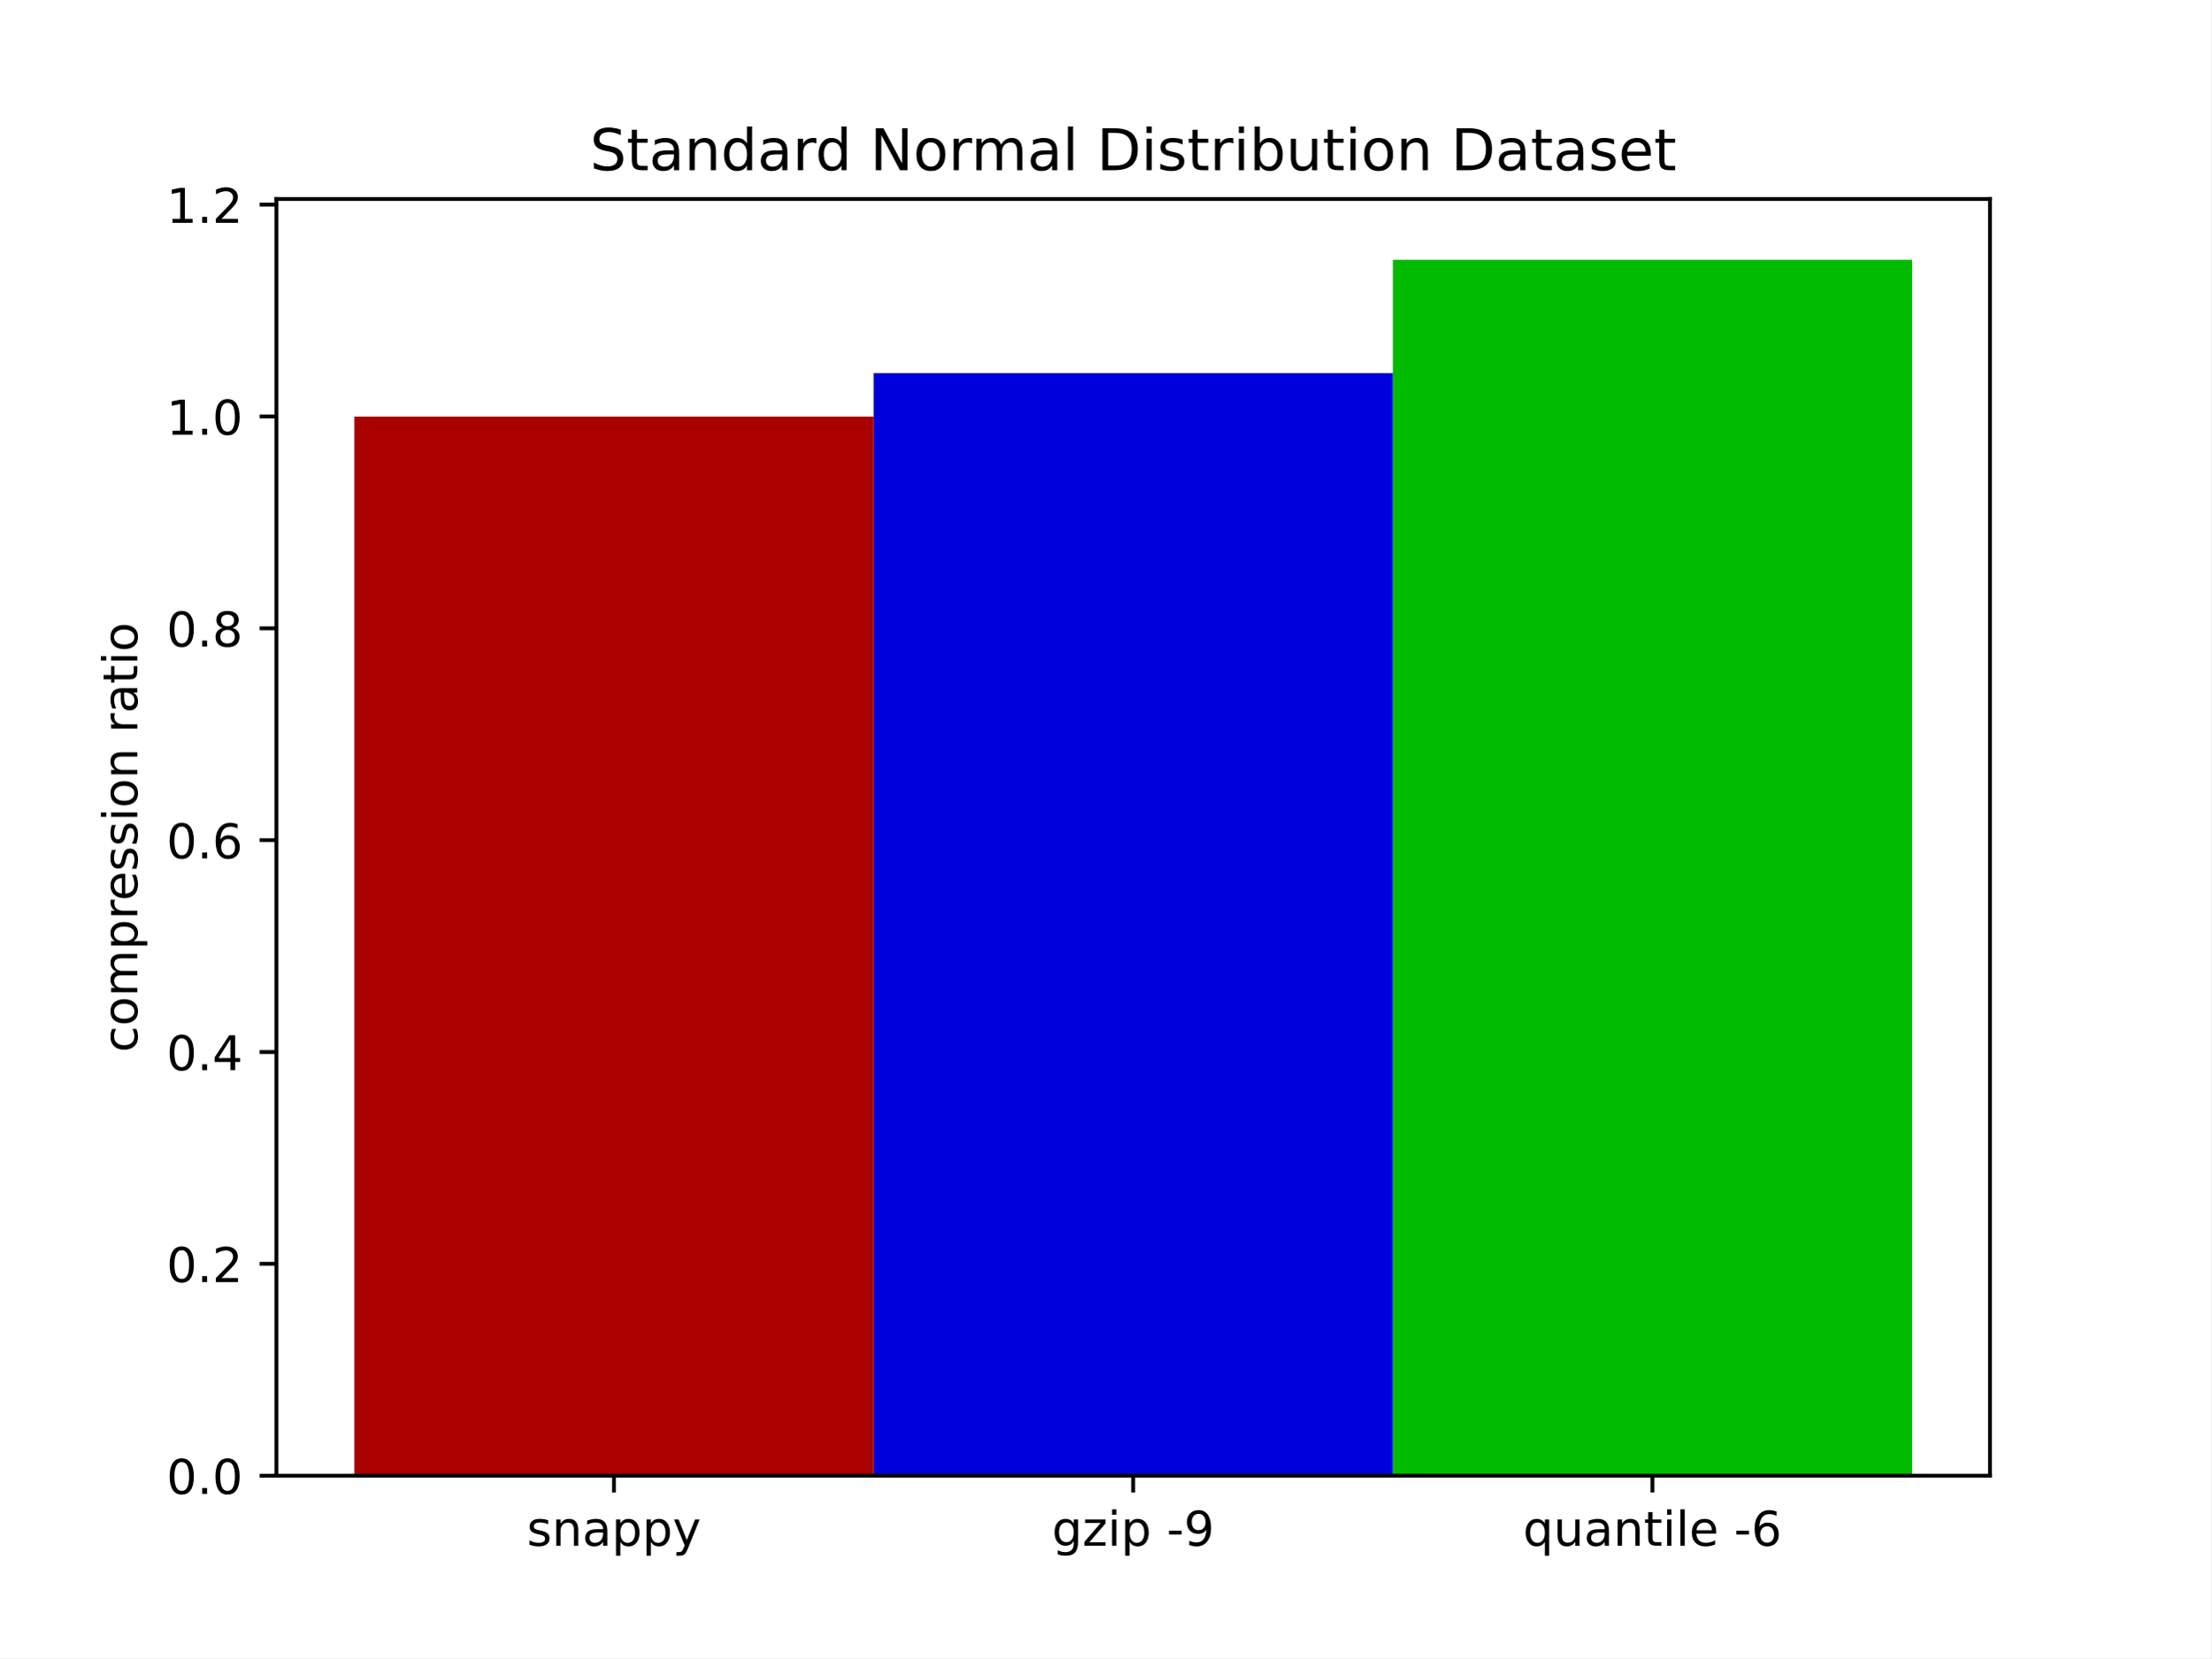
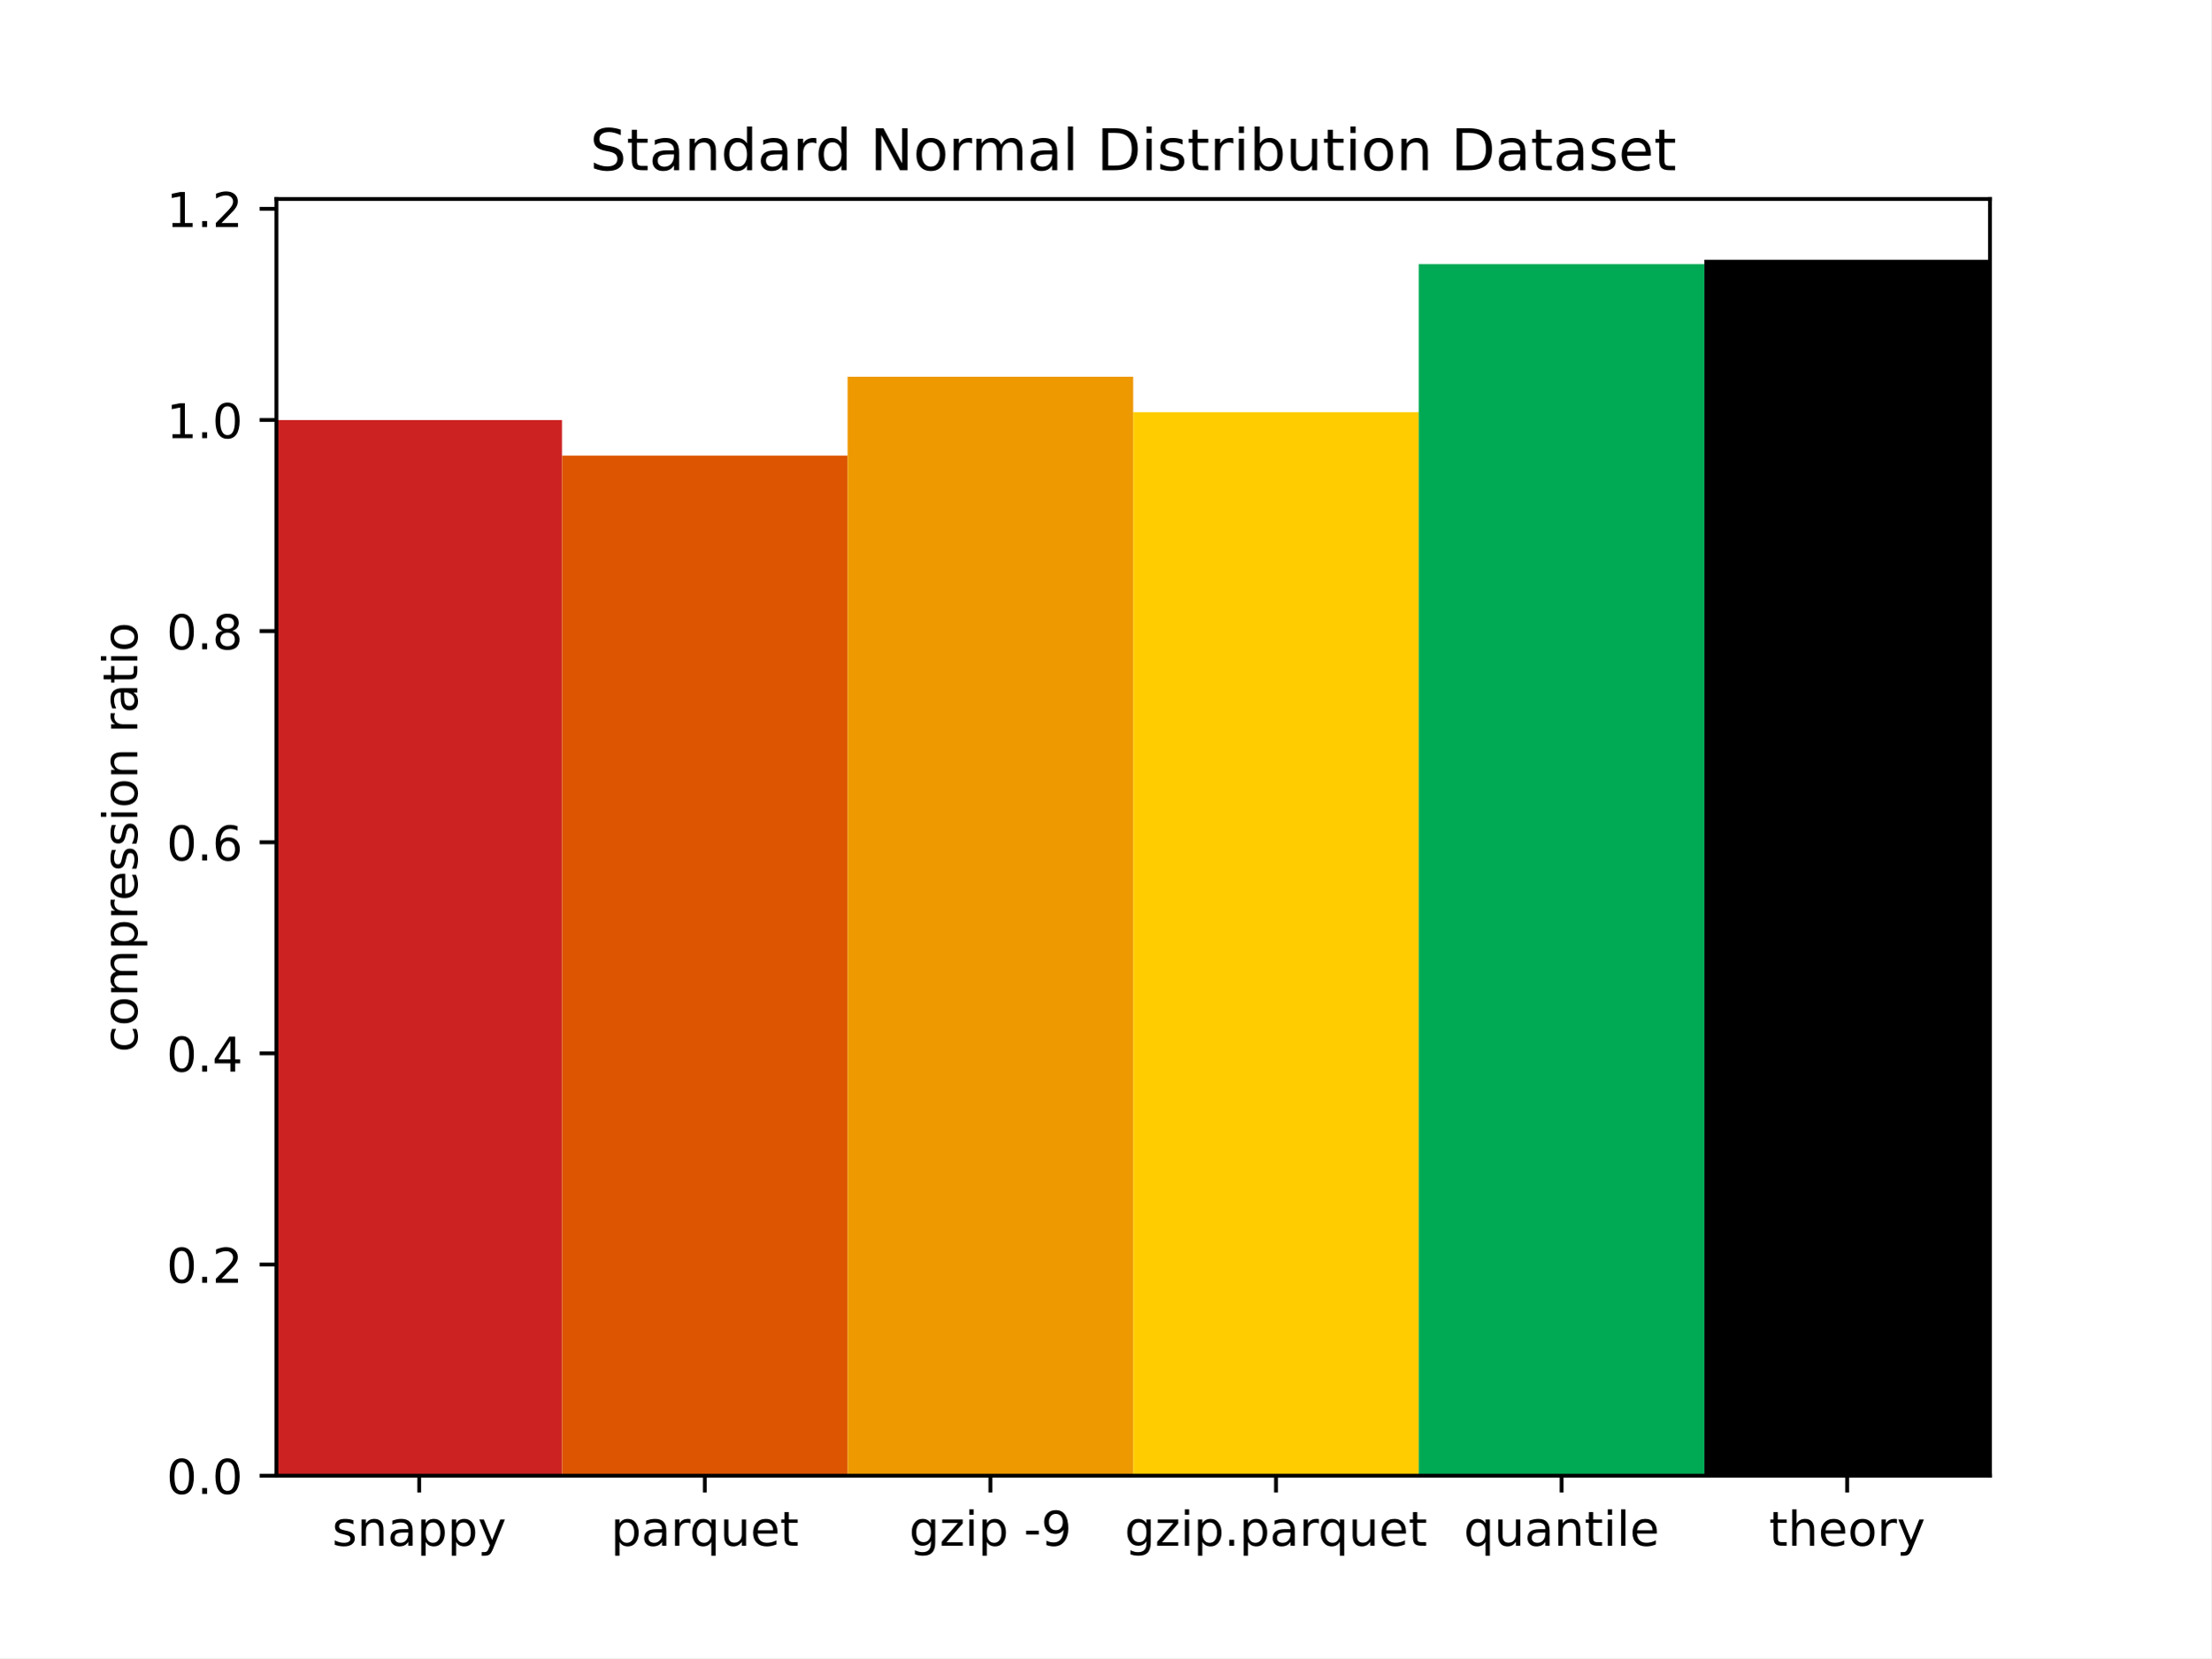
<svg xmlns="http://www.w3.org/2000/svg" xmlns:xlink="http://www.w3.org/1999/xlink" height="345.6pt" version="1.1" viewBox="0 0 460.8 345.6" width="460.8pt">
  <defs>
    <style type="text/css">*{stroke-linecap:butt;stroke-linejoin:round;}</style>
  </defs>
  <g id="figure_1">
    <g id="patch_1">
      <path d="M 0 345.6  L 460.8 345.6  L 460.8 0  L 0 0  z " style="fill:#ffffff;" />
    </g>
    <g id="axes_1">
      <g id="patch_2">
        <path d="M 57.6 307.584  L 414.72 307.584  L 414.72 41.472  L 57.6 41.472  z " style="fill:#ffffff;" />
      </g>
      <g id="patch_3">
-         <path clip-path="url(#p09c45a53c6)" d="M 73.833 307.584  L 182.051 307.584  L 182.051 86.825  L 73.833 86.825  z " style="fill:#aa0000;" />
+         <path clip-path="url(#pa9f5a7c895)" d="M 57.6 307.584  L 117.12 307.584  L 117.12 87.552  L 57.6 87.552  z " style="fill:#cc2222;" />
      </g>
      <g id="patch_4">
-         <path clip-path="url(#p09c45a53c6)" d="M 182.051 307.584  L 290.269 307.584  L 290.269 77.76  L 182.051 77.76  z " style="fill:#0000dd;" />
+         <path clip-path="url(#pa9f5a7c895)" d="M 117.12 307.584  L 176.64 307.584  L 176.64 94.965  L 117.12 94.965  z " style="fill:#dd5500;" />
      </g>
      <g id="patch_5">
-         <path clip-path="url(#p09c45a53c6)" d="M 290.269 307.584  L 398.487 307.584  L 398.487 54.144  L 290.269 54.144  z " style="fill:#00bb00;" />
+         <path clip-path="url(#pa9f5a7c895)" d="M 176.64 307.584  L 236.16 307.584  L 236.16 78.523  L 176.64 78.523  z " style="fill:#ee9900;" />
+       </g>
+       <g id="patch_6">
+         <path clip-path="url(#pa9f5a7c895)" d="M 236.16 307.584  L 295.68 307.584  L 295.68 85.921  L 236.16 85.921  z " style="fill:#ffcc00;" />
+       </g>
+       <g id="patch_7">
+         <path clip-path="url(#pa9f5a7c895)" d="M 295.68 307.584  L 355.2 307.584  L 355.2 55.043  L 295.68 55.043  z " style="fill:#00aa55;" />
+       </g>
+       <g id="patch_8">
+         <path clip-path="url(#pa9f5a7c895)" d="M 355.2 307.584  L 414.72 307.584  L 414.72 54.144  L 355.2 54.144  z " />
      </g>
      <g id="matplotlib.axis_1">
        <g id="xtick_1">
          <g id="line2d_1">
            <defs>
-               <path d="M 0 0  L 0 3.5  " id="m2db6bcffc5" style="stroke:#000000;stroke-width:0.8;" />
+               <path d="M 0 0  L 0 3.5  " id="me122bbe318" style="stroke:#000000;stroke-width:0.8;" />
            </defs>
            <g>
-               <use style="stroke:#000000;stroke-width:0.8;" x="127.942" xlink:href="#m2db6bcffc5" y="307.584" />
+               <use style="stroke:#000000;stroke-width:0.8;" x="87.36" xlink:href="#me122bbe318" y="307.584" />
            </g>
          </g>
          <g id="text_1">
-             <g transform="translate(109.7965 322.1824)scale(0.1 -0.1)">
+             <g transform="translate(69.21469 322.1824)scale(0.1 -0.1)">
              <defs>
                <path d="M 2834 3397  L 2834 2853  Q 2591 2978 2328 3040  Q 2066 3103 1784 3103  Q 1356 3103 1142 2972  Q 928 2841 928 2578  Q 928 2378 1081 2264  Q 1234 2150 1697 2047  L 1894 2003  Q 2506 1872 2764 1633  Q 3022 1394 3022 966  Q 3022 478 2636 193  Q 2250 -91 1575 -91  Q 1294 -91 989 -36  Q 684 19 347 128  L 347 722  Q 666 556 975 473  Q 1284 391 1588 391  Q 1994 391 2212 530  Q 2431 669 2431 922  Q 2431 1156 2273 1281  Q 2116 1406 1581 1522  L 1381 1569  Q 847 1681 609 1914  Q 372 2147 372 2553  Q 372 3047 722 3315  Q 1072 3584 1716 3584  Q 2034 3584 2315 3537  Q 2597 3491 2834 3397  z " id="DejaVuSans-73" transform="scale(0.015625)" />
                <path d="M 3513 2113  L 3513 0  L 2938 0  L 2938 2094  Q 2938 2591 2744 2837  Q 2550 3084 2163 3084  Q 1697 3084 1428 2787  Q 1159 2491 1159 1978  L 1159 0  L 581 0  L 581 3500  L 1159 3500  L 1159 2956  Q 1366 3272 1645 3428  Q 1925 3584 2291 3584  Q 2894 3584 3203 3211  Q 3513 2838 3513 2113  z " id="DejaVuSans-6e" transform="scale(0.015625)" />
                <path d="M 2194 1759  Q 1497 1759 1228 1600  Q 959 1441 959 1056  Q 959 750 1161 570  Q 1363 391 1709 391  Q 2188 391 2477 730  Q 2766 1069 2766 1631  L 2766 1759  L 2194 1759  z M 3341 1997  L 3341 0  L 2766 0  L 2766 531  Q 2569 213 2275 61  Q 1981 -91 1556 -91  Q 1019 -91 701 211  Q 384 513 384 1019  Q 384 1609 779 1909  Q 1175 2209 1959 2209  L 2766 2209  L 2766 2266  Q 2766 2663 2505 2880  Q 2244 3097 1772 3097  Q 1472 3097 1187 3025  Q 903 2953 641 2809  L 641 3341  Q 956 3463 1253 3523  Q 1550 3584 1831 3584  Q 2591 3584 2966 3190  Q 3341 2797 3341 1997  z " id="DejaVuSans-61" transform="scale(0.015625)" />
                <path d="M 1159 525  L 1159 -1331  L 581 -1331  L 581 3500  L 1159 3500  L 1159 2969  Q 1341 3281 1617 3432  Q 1894 3584 2278 3584  Q 2916 3584 3314 3078  Q 3713 2572 3713 1747  Q 3713 922 3314 415  Q 2916 -91 2278 -91  Q 1894 -91 1617 61  Q 1341 213 1159 525  z M 3116 1747  Q 3116 2381 2855 2742  Q 2594 3103 2138 3103  Q 1681 3103 1420 2742  Q 1159 2381 1159 1747  Q 1159 1113 1420 752  Q 1681 391 2138 391  Q 2594 391 2855 752  Q 3116 1113 3116 1747  z " id="DejaVuSans-70" transform="scale(0.015625)" />
                <path d="M 2059 -325  Q 1816 -950 1584 -1140  Q 1353 -1331 966 -1331  L 506 -1331  L 506 -850  L 844 -850  Q 1081 -850 1212 -737  Q 1344 -625 1503 -206  L 1606 56  L 191 3500  L 800 3500  L 1894 763  L 2988 3500  L 3597 3500  L 2059 -325  z " id="DejaVuSans-79" transform="scale(0.015625)" />
              </defs>
              <use xlink:href="#DejaVuSans-73" />
              <use x="52.1" xlink:href="#DejaVuSans-6e" />
              <use x="115.479" xlink:href="#DejaVuSans-61" />
              <use x="176.758" xlink:href="#DejaVuSans-70" />
              <use x="240.234" xlink:href="#DejaVuSans-70" />
              <use x="303.711" xlink:href="#DejaVuSans-79" />
            </g>
          </g>
        </g>
        <g id="xtick_2">
          <g id="line2d_2">
            <g>
-               <use style="stroke:#000000;stroke-width:0.8;" x="236.16" xlink:href="#m2db6bcffc5" y="307.584" />
+               <use style="stroke:#000000;stroke-width:0.8;" x="146.88" xlink:href="#me122bbe318" y="307.584" />
            </g>
          </g>
          <g id="text_2">
-             <g transform="translate(219.2241 322.1824)scale(0.1 -0.1)">
+             <g transform="translate(127.2941 322.1824)scale(0.1 -0.1)">
+               <defs>
+                 <path d="M 2631 2963  Q 2534 3019 2420 3045  Q 2306 3072 2169 3072  Q 1681 3072 1420 2755  Q 1159 2438 1159 1844  L 1159 0  L 581 0  L 581 3500  L 1159 3500  L 1159 2956  Q 1341 3275 1631 3429  Q 1922 3584 2338 3584  Q 2397 3584 2469 3576  Q 2541 3569 2628 3553  L 2631 2963  z " id="DejaVuSans-72" transform="scale(0.015625)" />
+                 <path d="M 947 1747  Q 947 1113 1208 752  Q 1469 391 1925 391  Q 2381 391 2643 752  Q 2906 1113 2906 1747  Q 2906 2381 2643 2742  Q 2381 3103 1925 3103  Q 1469 3103 1208 2742  Q 947 2381 947 1747  z M 2906 525  Q 2725 213 2448 61  Q 2172 -91 1784 -91  Q 1150 -91 751 415  Q 353 922 353 1747  Q 353 2572 751 3078  Q 1150 3584 1784 3584  Q 2172 3584 2448 3432  Q 2725 3281 2906 2969  L 2906 3500  L 3481 3500  L 3481 -1331  L 2906 -1331  L 2906 525  z " id="DejaVuSans-71" transform="scale(0.015625)" />
+                 <path d="M 544 1381  L 544 3500  L 1119 3500  L 1119 1403  Q 1119 906 1312 657  Q 1506 409 1894 409  Q 2359 409 2629 706  Q 2900 1003 2900 1516  L 2900 3500  L 3475 3500  L 3475 0  L 2900 0  L 2900 538  Q 2691 219 2414 64  Q 2138 -91 1772 -91  Q 1169 -91 856 284  Q 544 659 544 1381  z M 1991 3584  L 1991 3584  z " id="DejaVuSans-75" transform="scale(0.015625)" />
+                 <path d="M 3597 1894  L 3597 1613  L 953 1613  Q 991 1019 1311 708  Q 1631 397 2203 397  Q 2534 397 2845 478  Q 3156 559 3463 722  L 3463 178  Q 3153 47 2828 -22  Q 2503 -91 2169 -91  Q 1331 -91 842 396  Q 353 884 353 1716  Q 353 2575 817 3079  Q 1281 3584 2069 3584  Q 2775 3584 3186 3129  Q 3597 2675 3597 1894  z M 3022 2063  Q 3016 2534 2758 2815  Q 2500 3097 2075 3097  Q 1594 3097 1305 2825  Q 1016 2553 972 2059  L 3022 2063  z " id="DejaVuSans-65" transform="scale(0.015625)" />
+                 <path d="M 1172 4494  L 1172 3500  L 2356 3500  L 2356 3053  L 1172 3053  L 1172 1153  Q 1172 725 1289 603  Q 1406 481 1766 481  L 2356 481  L 2356 0  L 1766 0  Q 1100 0 847 248  Q 594 497 594 1153  L 594 3053  L 172 3053  L 172 3500  L 594 3500  L 594 4494  L 1172 4494  z " id="DejaVuSans-74" transform="scale(0.015625)" />
+               </defs>
+               <use xlink:href="#DejaVuSans-70" />
+               <use x="63.477" xlink:href="#DejaVuSans-61" />
+               <use x="124.756" xlink:href="#DejaVuSans-72" />
+               <use x="164.119" xlink:href="#DejaVuSans-71" />
+               <use x="227.596" xlink:href="#DejaVuSans-75" />
+               <use x="290.975" xlink:href="#DejaVuSans-65" />
+               <use x="352.498" xlink:href="#DejaVuSans-74" />
+             </g>
+           </g>
+         </g>
+         <g id="xtick_3">
+           <g id="line2d_3">
+             <g>
+               <use style="stroke:#000000;stroke-width:0.8;" x="206.4" xlink:href="#me122bbe318" y="307.584" />
+             </g>
+           </g>
+           <g id="text_3">
+             <g transform="translate(189.4641 322.1824)scale(0.1 -0.1)">
              <defs>
                <path d="M 2906 1791  Q 2906 2416 2648 2759  Q 2391 3103 1925 3103  Q 1463 3103 1205 2759  Q 947 2416 947 1791  Q 947 1169 1205 825  Q 1463 481 1925 481  Q 2391 481 2648 825  Q 2906 1169 2906 1791  z M 3481 434  Q 3481 -459 3084 -895  Q 2688 -1331 1869 -1331  Q 1566 -1331 1297 -1286  Q 1028 -1241 775 -1147  L 775 -588  Q 1028 -725 1275 -790  Q 1522 -856 1778 -856  Q 2344 -856 2625 -561  Q 2906 -266 2906 331  L 2906 616  Q 2728 306 2450 153  Q 2172 0 1784 0  Q 1141 0 747 490  Q 353 981 353 1791  Q 353 2603 747 3093  Q 1141 3584 1784 3584  Q 2172 3584 2450 3431  Q 2728 3278 2906 2969  L 2906 3500  L 3481 3500  L 3481 434  z " id="DejaVuSans-67" transform="scale(0.015625)" />
                <path d="M 353 3500  L 3084 3500  L 3084 2975  L 922 459  L 3084 459  L 3084 0  L 275 0  L 275 525  L 2438 3041  L 353 3041  L 353 3500  z " id="DejaVuSans-7a" transform="scale(0.015625)" />
                <path d="M 603 3500  L 1178 3500  L 1178 0  L 603 0  L 603 3500  z M 603 4863  L 1178 4863  L 1178 4134  L 603 4134  L 603 4863  z " id="DejaVuSans-69" transform="scale(0.015625)" />
                <path id="DejaVuSans-20" transform="scale(0.015625)" />
                <path d="M 313 2009  L 1997 2009  L 1997 1497  L 313 1497  L 313 2009  z " id="DejaVuSans-2d" transform="scale(0.015625)" />
                <path d="M 703 97  L 703 672  Q 941 559 1184 500  Q 1428 441 1663 441  Q 2288 441 2617 861  Q 2947 1281 2994 2138  Q 2813 1869 2534 1725  Q 2256 1581 1919 1581  Q 1219 1581 811 2004  Q 403 2428 403 3163  Q 403 3881 828 4315  Q 1253 4750 1959 4750  Q 2769 4750 3195 4129  Q 3622 3509 3622 2328  Q 3622 1225 3098 567  Q 2575 -91 1691 -91  Q 1453 -91 1209 -44  Q 966 3 703 97  z M 1959 2075  Q 2384 2075 2632 2365  Q 2881 2656 2881 3163  Q 2881 3666 2632 3958  Q 2384 4250 1959 4250  Q 1534 4250 1286 3958  Q 1038 3666 1038 3163  Q 1038 2656 1286 2365  Q 1534 2075 1959 2075  z " id="DejaVuSans-39" transform="scale(0.015625)" />
              </defs>
              <use xlink:href="#DejaVuSans-67" />
              <use x="63.477" xlink:href="#DejaVuSans-7a" />
              <use x="115.967" xlink:href="#DejaVuSans-69" />
              <use x="143.75" xlink:href="#DejaVuSans-70" />
              <use x="207.227" xlink:href="#DejaVuSans-20" />
              <use x="239.014" xlink:href="#DejaVuSans-2d" />
              <use x="275.098" xlink:href="#DejaVuSans-39" />
            </g>
          </g>
        </g>
-         <g id="xtick_3">
-           <g id="line2d_3">
-             <g>
-               <use style="stroke:#000000;stroke-width:0.8;" x="344.378" xlink:href="#m2db6bcffc5" y="307.584" />
-             </g>
-           </g>
-           <g id="text_3">
-             <g transform="translate(317.4133 322.1824)scale(0.1 -0.1)">
-               <defs>
-                 <path d="M 947 1747  Q 947 1113 1208 752  Q 1469 391 1925 391  Q 2381 391 2643 752  Q 2906 1113 2906 1747  Q 2906 2381 2643 2742  Q 2381 3103 1925 3103  Q 1469 3103 1208 2742  Q 947 2381 947 1747  z M 2906 525  Q 2725 213 2448 61  Q 2172 -91 1784 -91  Q 1150 -91 751 415  Q 353 922 353 1747  Q 353 2572 751 3078  Q 1150 3584 1784 3584  Q 2172 3584 2448 3432  Q 2725 3281 2906 2969  L 2906 3500  L 3481 3500  L 3481 -1331  L 2906 -1331  L 2906 525  z " id="DejaVuSans-71" transform="scale(0.015625)" />
-                 <path d="M 544 1381  L 544 3500  L 1119 3500  L 1119 1403  Q 1119 906 1312 657  Q 1506 409 1894 409  Q 2359 409 2629 706  Q 2900 1003 2900 1516  L 2900 3500  L 3475 3500  L 3475 0  L 2900 0  L 2900 538  Q 2691 219 2414 64  Q 2138 -91 1772 -91  Q 1169 -91 856 284  Q 544 659 544 1381  z M 1991 3584  L 1991 3584  z " id="DejaVuSans-75" transform="scale(0.015625)" />
-                 <path d="M 1172 4494  L 1172 3500  L 2356 3500  L 2356 3053  L 1172 3053  L 1172 1153  Q 1172 725 1289 603  Q 1406 481 1766 481  L 2356 481  L 2356 0  L 1766 0  Q 1100 0 847 248  Q 594 497 594 1153  L 594 3053  L 172 3053  L 172 3500  L 594 3500  L 594 4494  L 1172 4494  z " id="DejaVuSans-74" transform="scale(0.015625)" />
+         <g id="xtick_4">
+           <g id="line2d_4">
+             <g>
+               <use style="stroke:#000000;stroke-width:0.8;" x="265.92" xlink:href="#me122bbe318" y="307.584" />
+             </g>
+           </g>
+           <g id="text_4">
+             <g transform="translate(234.3833 322.1824)scale(0.1 -0.1)">
+               <defs>
+                 <path d="M 684 794  L 1344 794  L 1344 0  L 684 0  L 684 794  z " id="DejaVuSans-2e" transform="scale(0.015625)" />
+               </defs>
+               <use xlink:href="#DejaVuSans-67" />
+               <use x="63.477" xlink:href="#DejaVuSans-7a" />
+               <use x="115.967" xlink:href="#DejaVuSans-69" />
+               <use x="143.75" xlink:href="#DejaVuSans-70" />
+               <use x="207.227" xlink:href="#DejaVuSans-2e" />
+               <use x="239.014" xlink:href="#DejaVuSans-70" />
+               <use x="302.49" xlink:href="#DejaVuSans-61" />
+               <use x="363.77" xlink:href="#DejaVuSans-72" />
+               <use x="403.133" xlink:href="#DejaVuSans-71" />
+               <use x="466.609" xlink:href="#DejaVuSans-75" />
+               <use x="529.988" xlink:href="#DejaVuSans-65" />
+               <use x="591.512" xlink:href="#DejaVuSans-74" />
+             </g>
+           </g>
+         </g>
+         <g id="xtick_5">
+           <g id="line2d_5">
+             <g>
+               <use style="stroke:#000000;stroke-width:0.8;" x="325.44" xlink:href="#me122bbe318" y="307.584" />
+             </g>
+           </g>
+           <g id="text_5">
+             <g transform="translate(305.0494 322.1824)scale(0.1 -0.1)">
+               <defs>
                <path d="M 603 4863  L 1178 4863  L 1178 0  L 603 0  L 603 4863  z " id="DejaVuSans-6c" transform="scale(0.015625)" />
-                 <path d="M 3597 1894  L 3597 1613  L 953 1613  Q 991 1019 1311 708  Q 1631 397 2203 397  Q 2534 397 2845 478  Q 3156 559 3463 722  L 3463 178  Q 3153 47 2828 -22  Q 2503 -91 2169 -91  Q 1331 -91 842 396  Q 353 884 353 1716  Q 353 2575 817 3079  Q 1281 3584 2069 3584  Q 2775 3584 3186 3129  Q 3597 2675 3597 1894  z M 3022 2063  Q 3016 2534 2758 2815  Q 2500 3097 2075 3097  Q 1594 3097 1305 2825  Q 1016 2553 972 2059  L 3022 2063  z " id="DejaVuSans-65" transform="scale(0.015625)" />
-                 <path d="M 2113 2584  Q 1688 2584 1439 2293  Q 1191 2003 1191 1497  Q 1191 994 1439 701  Q 1688 409 2113 409  Q 2538 409 2786 701  Q 3034 994 3034 1497  Q 3034 2003 2786 2293  Q 2538 2584 2113 2584  z M 3366 4563  L 3366 3988  Q 3128 4100 2886 4159  Q 2644 4219 2406 4219  Q 1781 4219 1451 3797  Q 1122 3375 1075 2522  Q 1259 2794 1537 2939  Q 1816 3084 2150 3084  Q 2853 3084 3261 2657  Q 3669 2231 3669 1497  Q 3669 778 3244 343  Q 2819 -91 2113 -91  Q 1303 -91 875 529  Q 447 1150 447 2328  Q 447 3434 972 4092  Q 1497 4750 2381 4750  Q 2619 4750 2861 4703  Q 3103 4656 3366 4563  z " id="DejaVuSans-36" transform="scale(0.015625)" />
              </defs>
              <use xlink:href="#DejaVuSans-71" />
              <use x="63.477" xlink:href="#DejaVuSans-75" />
              <use x="126.855" xlink:href="#DejaVuSans-61" />
              <use x="188.135" xlink:href="#DejaVuSans-6e" />
              <use x="251.514" xlink:href="#DejaVuSans-74" />
              <use x="290.723" xlink:href="#DejaVuSans-69" />
              <use x="318.506" xlink:href="#DejaVuSans-6c" />
              <use x="346.289" xlink:href="#DejaVuSans-65" />
-               <use x="407.812" xlink:href="#DejaVuSans-20" />
-               <use x="439.6" xlink:href="#DejaVuSans-2d" />
-               <use x="475.684" xlink:href="#DejaVuSans-36" />
+             </g>
+           </g>
+         </g>
+         <g id="xtick_6">
+           <g id="line2d_6">
+             <g>
+               <use style="stroke:#000000;stroke-width:0.8;" x="384.96" xlink:href="#me122bbe318" y="307.584" />
+             </g>
+           </g>
+           <g id="text_6">
+             <g transform="translate(368.6803 322.1824)scale(0.1 -0.1)">
+               <defs>
+                 <path d="M 3513 2113  L 3513 0  L 2938 0  L 2938 2094  Q 2938 2591 2744 2837  Q 2550 3084 2163 3084  Q 1697 3084 1428 2787  Q 1159 2491 1159 1978  L 1159 0  L 581 0  L 581 4863  L 1159 4863  L 1159 2956  Q 1366 3272 1645 3428  Q 1925 3584 2291 3584  Q 2894 3584 3203 3211  Q 3513 2838 3513 2113  z " id="DejaVuSans-68" transform="scale(0.015625)" />
+                 <path d="M 1959 3097  Q 1497 3097 1228 2736  Q 959 2375 959 1747  Q 959 1119 1226 758  Q 1494 397 1959 397  Q 2419 397 2687 759  Q 2956 1122 2956 1747  Q 2956 2369 2687 2733  Q 2419 3097 1959 3097  z M 1959 3584  Q 2709 3584 3137 3096  Q 3566 2609 3566 1747  Q 3566 888 3137 398  Q 2709 -91 1959 -91  Q 1206 -91 779 398  Q 353 888 353 1747  Q 353 2609 779 3096  Q 1206 3584 1959 3584  z " id="DejaVuSans-6f" transform="scale(0.015625)" />
+               </defs>
+               <use xlink:href="#DejaVuSans-74" />
+               <use x="39.209" xlink:href="#DejaVuSans-68" />
+               <use x="102.588" xlink:href="#DejaVuSans-65" />
+               <use x="164.111" xlink:href="#DejaVuSans-6f" />
+               <use x="225.293" xlink:href="#DejaVuSans-72" />
+               <use x="266.406" xlink:href="#DejaVuSans-79" />
            </g>
          </g>
        </g>
      </g>
      <g id="matplotlib.axis_2">
        <g id="ytick_1">
-           <g id="line2d_4">
+           <g id="line2d_7">
            <defs>
-               <path d="M 0 0  L -3.5 0  " id="m97b7bacf33" style="stroke:#000000;stroke-width:0.8;" />
+               <path d="M 0 0  L -3.5 0  " id="mb8f3203421" style="stroke:#000000;stroke-width:0.8;" />
            </defs>
            <g>
-               <use style="stroke:#000000;stroke-width:0.8;" x="57.6" xlink:href="#m97b7bacf33" y="307.584" />
-             </g>
-           </g>
-           <g id="text_4">
+               <use style="stroke:#000000;stroke-width:0.8;" x="57.6" xlink:href="#mb8f3203421" y="307.584" />
+             </g>
+           </g>
+           <g id="text_7">
            <g transform="translate(34.69687 311.3832)scale(0.1 -0.1)">
              <defs>
                <path d="M 2034 4250  Q 1547 4250 1301 3770  Q 1056 3291 1056 2328  Q 1056 1369 1301 889  Q 1547 409 2034 409  Q 2525 409 2770 889  Q 3016 1369 3016 2328  Q 3016 3291 2770 3770  Q 2525 4250 2034 4250  z M 2034 4750  Q 2819 4750 3233 4129  Q 3647 3509 3647 2328  Q 3647 1150 3233 529  Q 2819 -91 2034 -91  Q 1250 -91 836 529  Q 422 1150 422 2328  Q 422 3509 836 4129  Q 1250 4750 2034 4750  z " id="DejaVuSans-30" transform="scale(0.015625)" />
-                 <path d="M 684 794  L 1344 794  L 1344 0  L 684 0  L 684 794  z " id="DejaVuSans-2e" transform="scale(0.015625)" />
              </defs>
              <use xlink:href="#DejaVuSans-30" />
              <use x="63.623" xlink:href="#DejaVuSans-2e" />
              <use x="95.41" xlink:href="#DejaVuSans-30" />
            </g>
          </g>
        </g>
        <g id="ytick_2">
-           <g id="line2d_5">
-             <g>
-               <use style="stroke:#000000;stroke-width:0.8;" x="57.6" xlink:href="#m97b7bacf33" y="263.427" />
-             </g>
-           </g>
-           <g id="text_5">
-             <g transform="translate(34.69687 267.2259)scale(0.1 -0.1)">
+           <g id="line2d_8">
+             <g>
+               <use style="stroke:#000000;stroke-width:0.8;" x="57.6" xlink:href="#mb8f3203421" y="263.572" />
+             </g>
+           </g>
+           <g id="text_8">
+             <g transform="translate(34.69687 267.3714)scale(0.1 -0.1)">
              <defs>
                <path d="M 1228 531  L 3431 531  L 3431 0  L 469 0  L 469 531  Q 828 903 1448 1529  Q 2069 2156 2228 2338  Q 2531 2678 2651 2914  Q 2772 3150 2772 3378  Q 2772 3750 2511 3984  Q 2250 4219 1831 4219  Q 1534 4219 1204 4116  Q 875 4013 500 3803  L 500 4441  Q 881 4594 1212 4672  Q 1544 4750 1819 4750  Q 2544 4750 2975 4387  Q 3406 4025 3406 3419  Q 3406 3131 3298 2873  Q 3191 2616 2906 2266  Q 2828 2175 2409 1742  Q 1991 1309 1228 531  z " id="DejaVuSans-32" transform="scale(0.015625)" />
              </defs>
              <use xlink:href="#DejaVuSans-30" />
              <use x="63.623" xlink:href="#DejaVuSans-2e" />
              <use x="95.41" xlink:href="#DejaVuSans-32" />
            </g>
          </g>
        </g>
        <g id="ytick_3">
-           <g id="line2d_6">
-             <g>
-               <use style="stroke:#000000;stroke-width:0.8;" x="57.6" xlink:href="#m97b7bacf33" y="219.269" />
-             </g>
-           </g>
-           <g id="text_6">
-             <g transform="translate(34.69687 223.0686)scale(0.1 -0.1)">
+           <g id="line2d_9">
+             <g>
+               <use style="stroke:#000000;stroke-width:0.8;" x="57.6" xlink:href="#mb8f3203421" y="219.56" />
+             </g>
+           </g>
+           <g id="text_9">
+             <g transform="translate(34.69687 223.3596)scale(0.1 -0.1)">
              <defs>
                <path d="M 2419 4116  L 825 1625  L 2419 1625  L 2419 4116  z M 2253 4666  L 3047 4666  L 3047 1625  L 3713 1625  L 3713 1100  L 3047 1100  L 3047 0  L 2419 0  L 2419 1100  L 313 1100  L 313 1709  L 2253 4666  z " id="DejaVuSans-34" transform="scale(0.015625)" />
              </defs>
              <use xlink:href="#DejaVuSans-30" />
              <use x="63.623" xlink:href="#DejaVuSans-2e" />
              <use x="95.41" xlink:href="#DejaVuSans-34" />
            </g>
          </g>
        </g>
        <g id="ytick_4">
-           <g id="line2d_7">
-             <g>
-               <use style="stroke:#000000;stroke-width:0.8;" x="57.6" xlink:href="#m97b7bacf33" y="175.112" />
-             </g>
-           </g>
-           <g id="text_7">
-             <g transform="translate(34.69687 178.9113)scale(0.1 -0.1)">
+           <g id="line2d_10">
+             <g>
+               <use style="stroke:#000000;stroke-width:0.8;" x="57.6" xlink:href="#mb8f3203421" y="175.549" />
+             </g>
+           </g>
+           <g id="text_10">
+             <g transform="translate(34.69687 179.3477)scale(0.1 -0.1)">
+               <defs>
+                 <path d="M 2113 2584  Q 1688 2584 1439 2293  Q 1191 2003 1191 1497  Q 1191 994 1439 701  Q 1688 409 2113 409  Q 2538 409 2786 701  Q 3034 994 3034 1497  Q 3034 2003 2786 2293  Q 2538 2584 2113 2584  z M 3366 4563  L 3366 3988  Q 3128 4100 2886 4159  Q 2644 4219 2406 4219  Q 1781 4219 1451 3797  Q 1122 3375 1075 2522  Q 1259 2794 1537 2939  Q 1816 3084 2150 3084  Q 2853 3084 3261 2657  Q 3669 2231 3669 1497  Q 3669 778 3244 343  Q 2819 -91 2113 -91  Q 1303 -91 875 529  Q 447 1150 447 2328  Q 447 3434 972 4092  Q 1497 4750 2381 4750  Q 2619 4750 2861 4703  Q 3103 4656 3366 4563  z " id="DejaVuSans-36" transform="scale(0.015625)" />
+               </defs>
              <use xlink:href="#DejaVuSans-30" />
              <use x="63.623" xlink:href="#DejaVuSans-2e" />
              <use x="95.41" xlink:href="#DejaVuSans-36" />
            </g>
          </g>
        </g>
        <g id="ytick_5">
-           <g id="line2d_8">
-             <g>
-               <use style="stroke:#000000;stroke-width:0.8;" x="57.6" xlink:href="#m97b7bacf33" y="130.955" />
-             </g>
-           </g>
-           <g id="text_8">
-             <g transform="translate(34.69687 134.754)scale(0.1 -0.1)">
+           <g id="line2d_11">
+             <g>
+               <use style="stroke:#000000;stroke-width:0.8;" x="57.6" xlink:href="#mb8f3203421" y="131.537" />
+             </g>
+           </g>
+           <g id="text_11">
+             <g transform="translate(34.69687 135.3359)scale(0.1 -0.1)">
              <defs>
                <path d="M 2034 2216  Q 1584 2216 1326 1975  Q 1069 1734 1069 1313  Q 1069 891 1326 650  Q 1584 409 2034 409  Q 2484 409 2743 651  Q 3003 894 3003 1313  Q 3003 1734 2745 1975  Q 2488 2216 2034 2216  z M 1403 2484  Q 997 2584 770 2862  Q 544 3141 544 3541  Q 544 4100 942 4425  Q 1341 4750 2034 4750  Q 2731 4750 3128 4425  Q 3525 4100 3525 3541  Q 3525 3141 3298 2862  Q 3072 2584 2669 2484  Q 3125 2378 3379 2068  Q 3634 1759 3634 1313  Q 3634 634 3220 271  Q 2806 -91 2034 -91  Q 1263 -91 848 271  Q 434 634 434 1313  Q 434 1759 690 2068  Q 947 2378 1403 2484  z M 1172 3481  Q 1172 3119 1398 2916  Q 1625 2713 2034 2713  Q 2441 2713 2670 2916  Q 2900 3119 2900 3481  Q 2900 3844 2670 4047  Q 2441 4250 2034 4250  Q 1625 4250 1398 4047  Q 1172 3844 1172 3481  z " id="DejaVuSans-38" transform="scale(0.015625)" />
              </defs>
              <use xlink:href="#DejaVuSans-30" />
              <use x="63.623" xlink:href="#DejaVuSans-2e" />
              <use x="95.41" xlink:href="#DejaVuSans-38" />
            </g>
          </g>
        </g>
        <g id="ytick_6">
-           <g id="line2d_9">
-             <g>
-               <use style="stroke:#000000;stroke-width:0.8;" x="57.6" xlink:href="#m97b7bacf33" y="86.798" />
-             </g>
-           </g>
-           <g id="text_9">
-             <g transform="translate(34.69687 90.59674)scale(0.1 -0.1)">
+           <g id="line2d_12">
+             <g>
+               <use style="stroke:#000000;stroke-width:0.8;" x="57.6" xlink:href="#mb8f3203421" y="87.525" />
+             </g>
+           </g>
+           <g id="text_12">
+             <g transform="translate(34.69687 91.32406)scale(0.1 -0.1)">
              <defs>
                <path d="M 794 531  L 1825 531  L 1825 4091  L 703 3866  L 703 4441  L 1819 4666  L 2450 4666  L 2450 531  L 3481 531  L 3481 0  L 794 0  L 794 531  z " id="DejaVuSans-31" transform="scale(0.015625)" />
              </defs>
              <use xlink:href="#DejaVuSans-31" />
              <use x="63.623" xlink:href="#DejaVuSans-2e" />
              <use x="95.41" xlink:href="#DejaVuSans-30" />
            </g>
          </g>
        </g>
        <g id="ytick_7">
-           <g id="line2d_10">
-             <g>
-               <use style="stroke:#000000;stroke-width:0.8;" x="57.6" xlink:href="#m97b7bacf33" y="42.64" />
-             </g>
-           </g>
-           <g id="text_10">
-             <g transform="translate(34.69687 46.43945)scale(0.1 -0.1)">
+           <g id="line2d_13">
+             <g>
+               <use style="stroke:#000000;stroke-width:0.8;" x="57.6" xlink:href="#mb8f3203421" y="43.513" />
+             </g>
+           </g>
+           <g id="text_13">
+             <g transform="translate(34.69687 47.31222)scale(0.1 -0.1)">
              <use xlink:href="#DejaVuSans-31" />
              <use x="63.623" xlink:href="#DejaVuSans-2e" />
              <use x="95.41" xlink:href="#DejaVuSans-32" />
            </g>
          </g>
        </g>
-         <g id="text_11">
+         <g id="text_14">
          <g transform="translate(28.61719 219.3444)rotate(-90)scale(0.1 -0.1)">
            <defs>
              <path d="M 3122 3366  L 3122 2828  Q 2878 2963 2633 3030  Q 2388 3097 2138 3097  Q 1578 3097 1268 2742  Q 959 2388 959 1747  Q 959 1106 1268 751  Q 1578 397 2138 397  Q 2388 397 2633 464  Q 2878 531 3122 666  L 3122 134  Q 2881 22 2623 -34  Q 2366 -91 2075 -91  Q 1284 -91 818 406  Q 353 903 353 1747  Q 353 2603 823 3093  Q 1294 3584 2113 3584  Q 2378 3584 2631 3529  Q 2884 3475 3122 3366  z " id="DejaVuSans-63" transform="scale(0.015625)" />
-               <path d="M 1959 3097  Q 1497 3097 1228 2736  Q 959 2375 959 1747  Q 959 1119 1226 758  Q 1494 397 1959 397  Q 2419 397 2687 759  Q 2956 1122 2956 1747  Q 2956 2369 2687 2733  Q 2419 3097 1959 3097  z M 1959 3584  Q 2709 3584 3137 3096  Q 3566 2609 3566 1747  Q 3566 888 3137 398  Q 2709 -91 1959 -91  Q 1206 -91 779 398  Q 353 888 353 1747  Q 353 2609 779 3096  Q 1206 3584 1959 3584  z " id="DejaVuSans-6f" transform="scale(0.015625)" />
              <path d="M 3328 2828  Q 3544 3216 3844 3400  Q 4144 3584 4550 3584  Q 5097 3584 5394 3201  Q 5691 2819 5691 2113  L 5691 0  L 5113 0  L 5113 2094  Q 5113 2597 4934 2840  Q 4756 3084 4391 3084  Q 3944 3084 3684 2787  Q 3425 2491 3425 1978  L 3425 0  L 2847 0  L 2847 2094  Q 2847 2600 2669 2842  Q 2491 3084 2119 3084  Q 1678 3084 1418 2786  Q 1159 2488 1159 1978  L 1159 0  L 581 0  L 581 3500  L 1159 3500  L 1159 2956  Q 1356 3278 1631 3431  Q 1906 3584 2284 3584  Q 2666 3584 2933 3390  Q 3200 3197 3328 2828  z " id="DejaVuSans-6d" transform="scale(0.015625)" />
-               <path d="M 2631 2963  Q 2534 3019 2420 3045  Q 2306 3072 2169 3072  Q 1681 3072 1420 2755  Q 1159 2438 1159 1844  L 1159 0  L 581 0  L 581 3500  L 1159 3500  L 1159 2956  Q 1341 3275 1631 3429  Q 1922 3584 2338 3584  Q 2397 3584 2469 3576  Q 2541 3569 2628 3553  L 2631 2963  z " id="DejaVuSans-72" transform="scale(0.015625)" />
            </defs>
            <use xlink:href="#DejaVuSans-63" />
            <use x="54.98" xlink:href="#DejaVuSans-6f" />
            <use x="116.162" xlink:href="#DejaVuSans-6d" />
            <use x="213.574" xlink:href="#DejaVuSans-70" />
            <use x="277.051" xlink:href="#DejaVuSans-72" />
            <use x="315.914" xlink:href="#DejaVuSans-65" />
            <use x="377.438" xlink:href="#DejaVuSans-73" />
            <use x="429.537" xlink:href="#DejaVuSans-73" />
            <use x="481.637" xlink:href="#DejaVuSans-69" />
            <use x="509.42" xlink:href="#DejaVuSans-6f" />
            <use x="570.602" xlink:href="#DejaVuSans-6e" />
            <use x="633.98" xlink:href="#DejaVuSans-20" />
            <use x="665.768" xlink:href="#DejaVuSans-72" />
            <use x="706.881" xlink:href="#DejaVuSans-61" />
            <use x="768.16" xlink:href="#DejaVuSans-74" />
            <use x="807.369" xlink:href="#DejaVuSans-69" />
            <use x="835.152" xlink:href="#DejaVuSans-6f" />
          </g>
        </g>
      </g>
-       <g id="patch_6">
+       <g id="patch_9">
        <path d="M 57.6 307.584  L 57.6 41.472  " style="fill:none;stroke:#000000;stroke-linecap:square;stroke-linejoin:miter;stroke-width:0.8;" />
      </g>
-       <g id="patch_7">
+       <g id="patch_10">
        <path d="M 414.72 307.584  L 414.72 41.472  " style="fill:none;stroke:#000000;stroke-linecap:square;stroke-linejoin:miter;stroke-width:0.8;" />
      </g>
-       <g id="patch_8">
+       <g id="patch_11">
        <path d="M 57.6 307.584  L 414.72 307.584  " style="fill:none;stroke:#000000;stroke-linecap:square;stroke-linejoin:miter;stroke-width:0.8;" />
      </g>
-       <g id="patch_9">
+       <g id="patch_12">
        <path d="M 57.6 41.472  L 414.72 41.472  " style="fill:none;stroke:#000000;stroke-linecap:square;stroke-linejoin:miter;stroke-width:0.8;" />
      </g>
-       <g id="text_12">
+       <g id="text_15">
        <g transform="translate(122.9344 35.472)scale(0.12 -0.12)">
          <defs>
            <path d="M 3425 4513  L 3425 3897  Q 3066 4069 2747 4153  Q 2428 4238 2131 4238  Q 1616 4238 1336 4038  Q 1056 3838 1056 3469  Q 1056 3159 1242 3001  Q 1428 2844 1947 2747  L 2328 2669  Q 3034 2534 3370 2195  Q 3706 1856 3706 1288  Q 3706 609 3251 259  Q 2797 -91 1919 -91  Q 1588 -91 1214 -16  Q 841 59 441 206  L 441 856  Q 825 641 1194 531  Q 1563 422 1919 422  Q 2459 422 2753 634  Q 3047 847 3047 1241  Q 3047 1584 2836 1778  Q 2625 1972 2144 2069  L 1759 2144  Q 1053 2284 737 2584  Q 422 2884 422 3419  Q 422 4038 858 4394  Q 1294 4750 2059 4750  Q 2388 4750 2728 4690  Q 3069 4631 3425 4513  z " id="DejaVuSans-53" transform="scale(0.015625)" />
            <path d="M 2906 2969  L 2906 4863  L 3481 4863  L 3481 0  L 2906 0  L 2906 525  Q 2725 213 2448 61  Q 2172 -91 1784 -91  Q 1150 -91 751 415  Q 353 922 353 1747  Q 353 2572 751 3078  Q 1150 3584 1784 3584  Q 2172 3584 2448 3432  Q 2725 3281 2906 2969  z M 947 1747  Q 947 1113 1208 752  Q 1469 391 1925 391  Q 2381 391 2643 752  Q 2906 1113 2906 1747  Q 2906 2381 2643 2742  Q 2381 3103 1925 3103  Q 1469 3103 1208 2742  Q 947 2381 947 1747  z " id="DejaVuSans-64" transform="scale(0.015625)" />
            <path d="M 628 4666  L 1478 4666  L 3547 763  L 3547 4666  L 4159 4666  L 4159 0  L 3309 0  L 1241 3903  L 1241 0  L 628 0  L 628 4666  z " id="DejaVuSans-4e" transform="scale(0.015625)" />
            <path d="M 1259 4147  L 1259 519  L 2022 519  Q 2988 519 3436 956  Q 3884 1394 3884 2338  Q 3884 3275 3436 3711  Q 2988 4147 2022 4147  L 1259 4147  z M 628 4666  L 1925 4666  Q 3281 4666 3915 4102  Q 4550 3538 4550 2338  Q 4550 1131 3912 565  Q 3275 0 1925 0  L 628 0  L 628 4666  z " id="DejaVuSans-44" transform="scale(0.015625)" />
            <path d="M 3116 1747  Q 3116 2381 2855 2742  Q 2594 3103 2138 3103  Q 1681 3103 1420 2742  Q 1159 2381 1159 1747  Q 1159 1113 1420 752  Q 1681 391 2138 391  Q 2594 391 2855 752  Q 3116 1113 3116 1747  z M 1159 2969  Q 1341 3281 1617 3432  Q 1894 3584 2278 3584  Q 2916 3584 3314 3078  Q 3713 2572 3713 1747  Q 3713 922 3314 415  Q 2916 -91 2278 -91  Q 1894 -91 1617 61  Q 1341 213 1159 525  L 1159 0  L 581 0  L 581 4863  L 1159 4863  L 1159 2969  z " id="DejaVuSans-62" transform="scale(0.015625)" />
          </defs>
          <use xlink:href="#DejaVuSans-53" />
          <use x="63.477" xlink:href="#DejaVuSans-74" />
          <use x="102.686" xlink:href="#DejaVuSans-61" />
          <use x="163.965" xlink:href="#DejaVuSans-6e" />
          <use x="227.344" xlink:href="#DejaVuSans-64" />
          <use x="290.82" xlink:href="#DejaVuSans-61" />
          <use x="352.1" xlink:href="#DejaVuSans-72" />
          <use x="391.463" xlink:href="#DejaVuSans-64" />
          <use x="454.939" xlink:href="#DejaVuSans-20" />
          <use x="486.727" xlink:href="#DejaVuSans-4e" />
          <use x="561.531" xlink:href="#DejaVuSans-6f" />
          <use x="622.713" xlink:href="#DejaVuSans-72" />
          <use x="662.076" xlink:href="#DejaVuSans-6d" />
          <use x="759.488" xlink:href="#DejaVuSans-61" />
          <use x="820.768" xlink:href="#DejaVuSans-6c" />
          <use x="848.551" xlink:href="#DejaVuSans-20" />
          <use x="880.338" xlink:href="#DejaVuSans-44" />
          <use x="957.34" xlink:href="#DejaVuSans-69" />
          <use x="985.123" xlink:href="#DejaVuSans-73" />
          <use x="1037.223" xlink:href="#DejaVuSans-74" />
          <use x="1076.432" xlink:href="#DejaVuSans-72" />
          <use x="1117.545" xlink:href="#DejaVuSans-69" />
          <use x="1145.328" xlink:href="#DejaVuSans-62" />
          <use x="1208.805" xlink:href="#DejaVuSans-75" />
          <use x="1272.184" xlink:href="#DejaVuSans-74" />
          <use x="1311.393" xlink:href="#DejaVuSans-69" />
          <use x="1339.176" xlink:href="#DejaVuSans-6f" />
          <use x="1400.357" xlink:href="#DejaVuSans-6e" />
          <use x="1463.736" xlink:href="#DejaVuSans-20" />
          <use x="1495.523" xlink:href="#DejaVuSans-44" />
          <use x="1572.525" xlink:href="#DejaVuSans-61" />
          <use x="1633.805" xlink:href="#DejaVuSans-74" />
          <use x="1673.014" xlink:href="#DejaVuSans-61" />
          <use x="1734.293" xlink:href="#DejaVuSans-73" />
          <use x="1786.393" xlink:href="#DejaVuSans-65" />
          <use x="1847.916" xlink:href="#DejaVuSans-74" />
        </g>
      </g>
    </g>
  </g>
  <defs>
-     <clipPath id="p09c45a53c6">
+     <clipPath id="pa9f5a7c895">
      <rect height="266.112" width="357.12" x="57.6" y="41.472" />
    </clipPath>
  </defs>
</svg>
